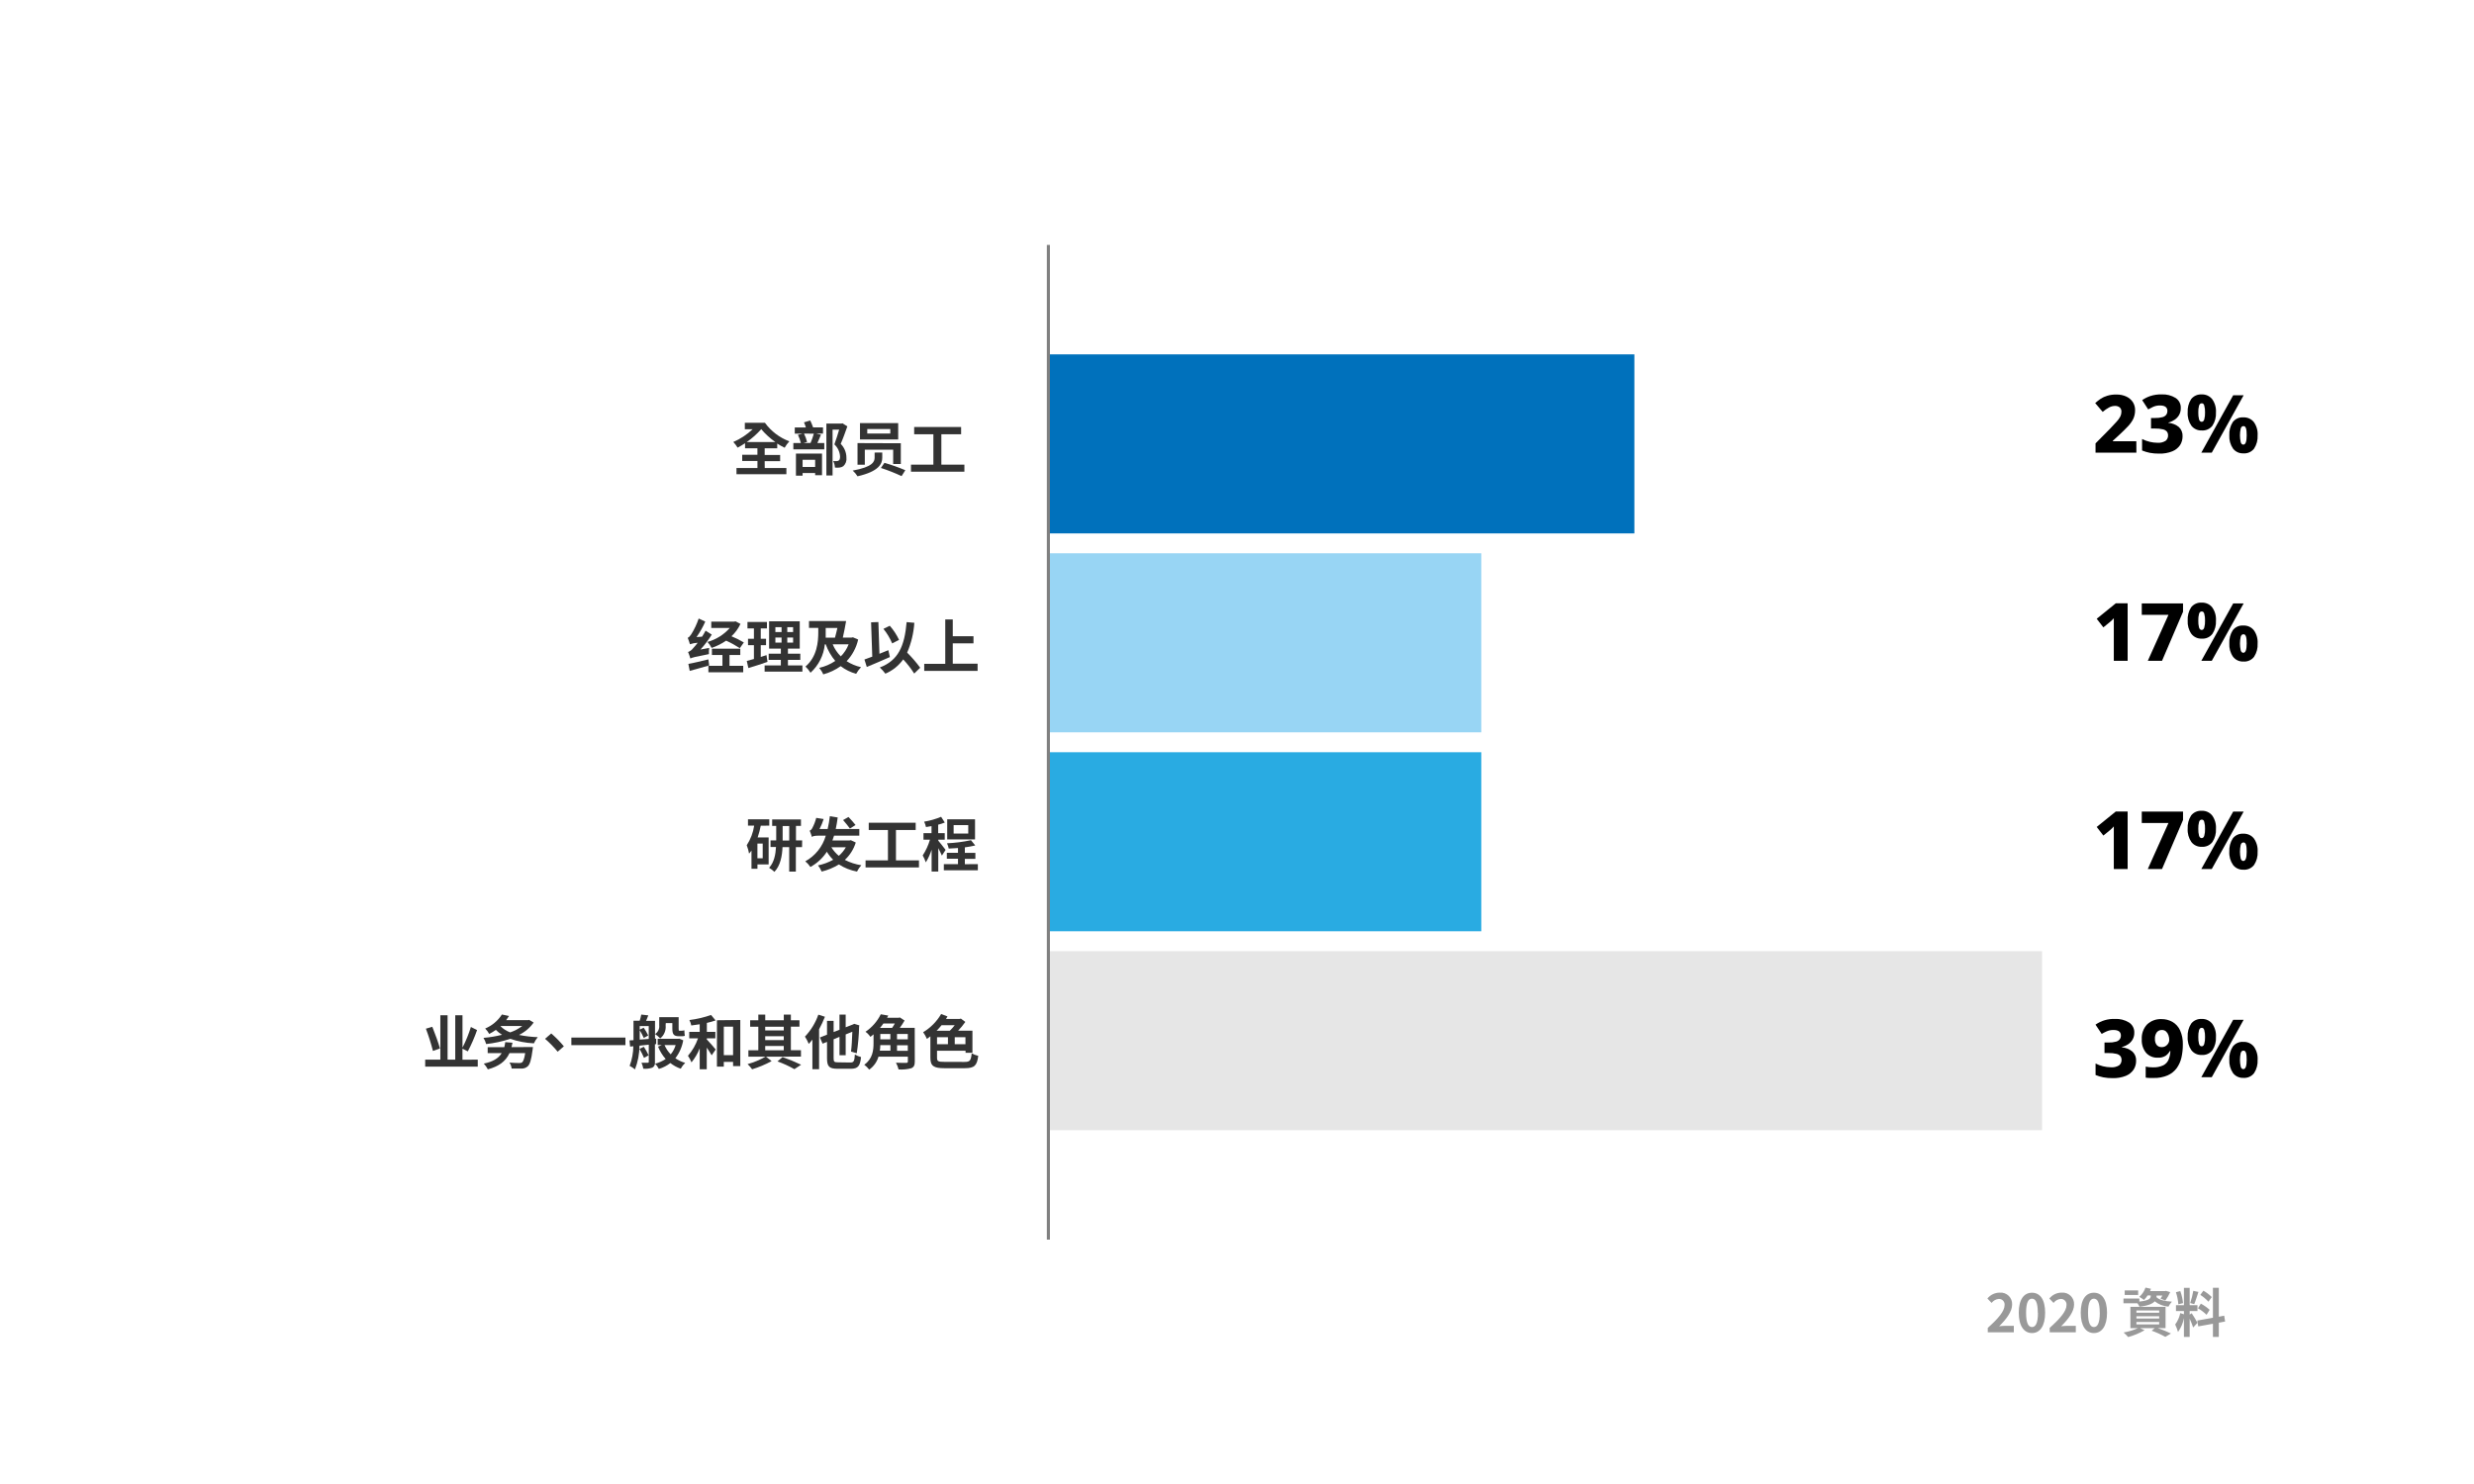
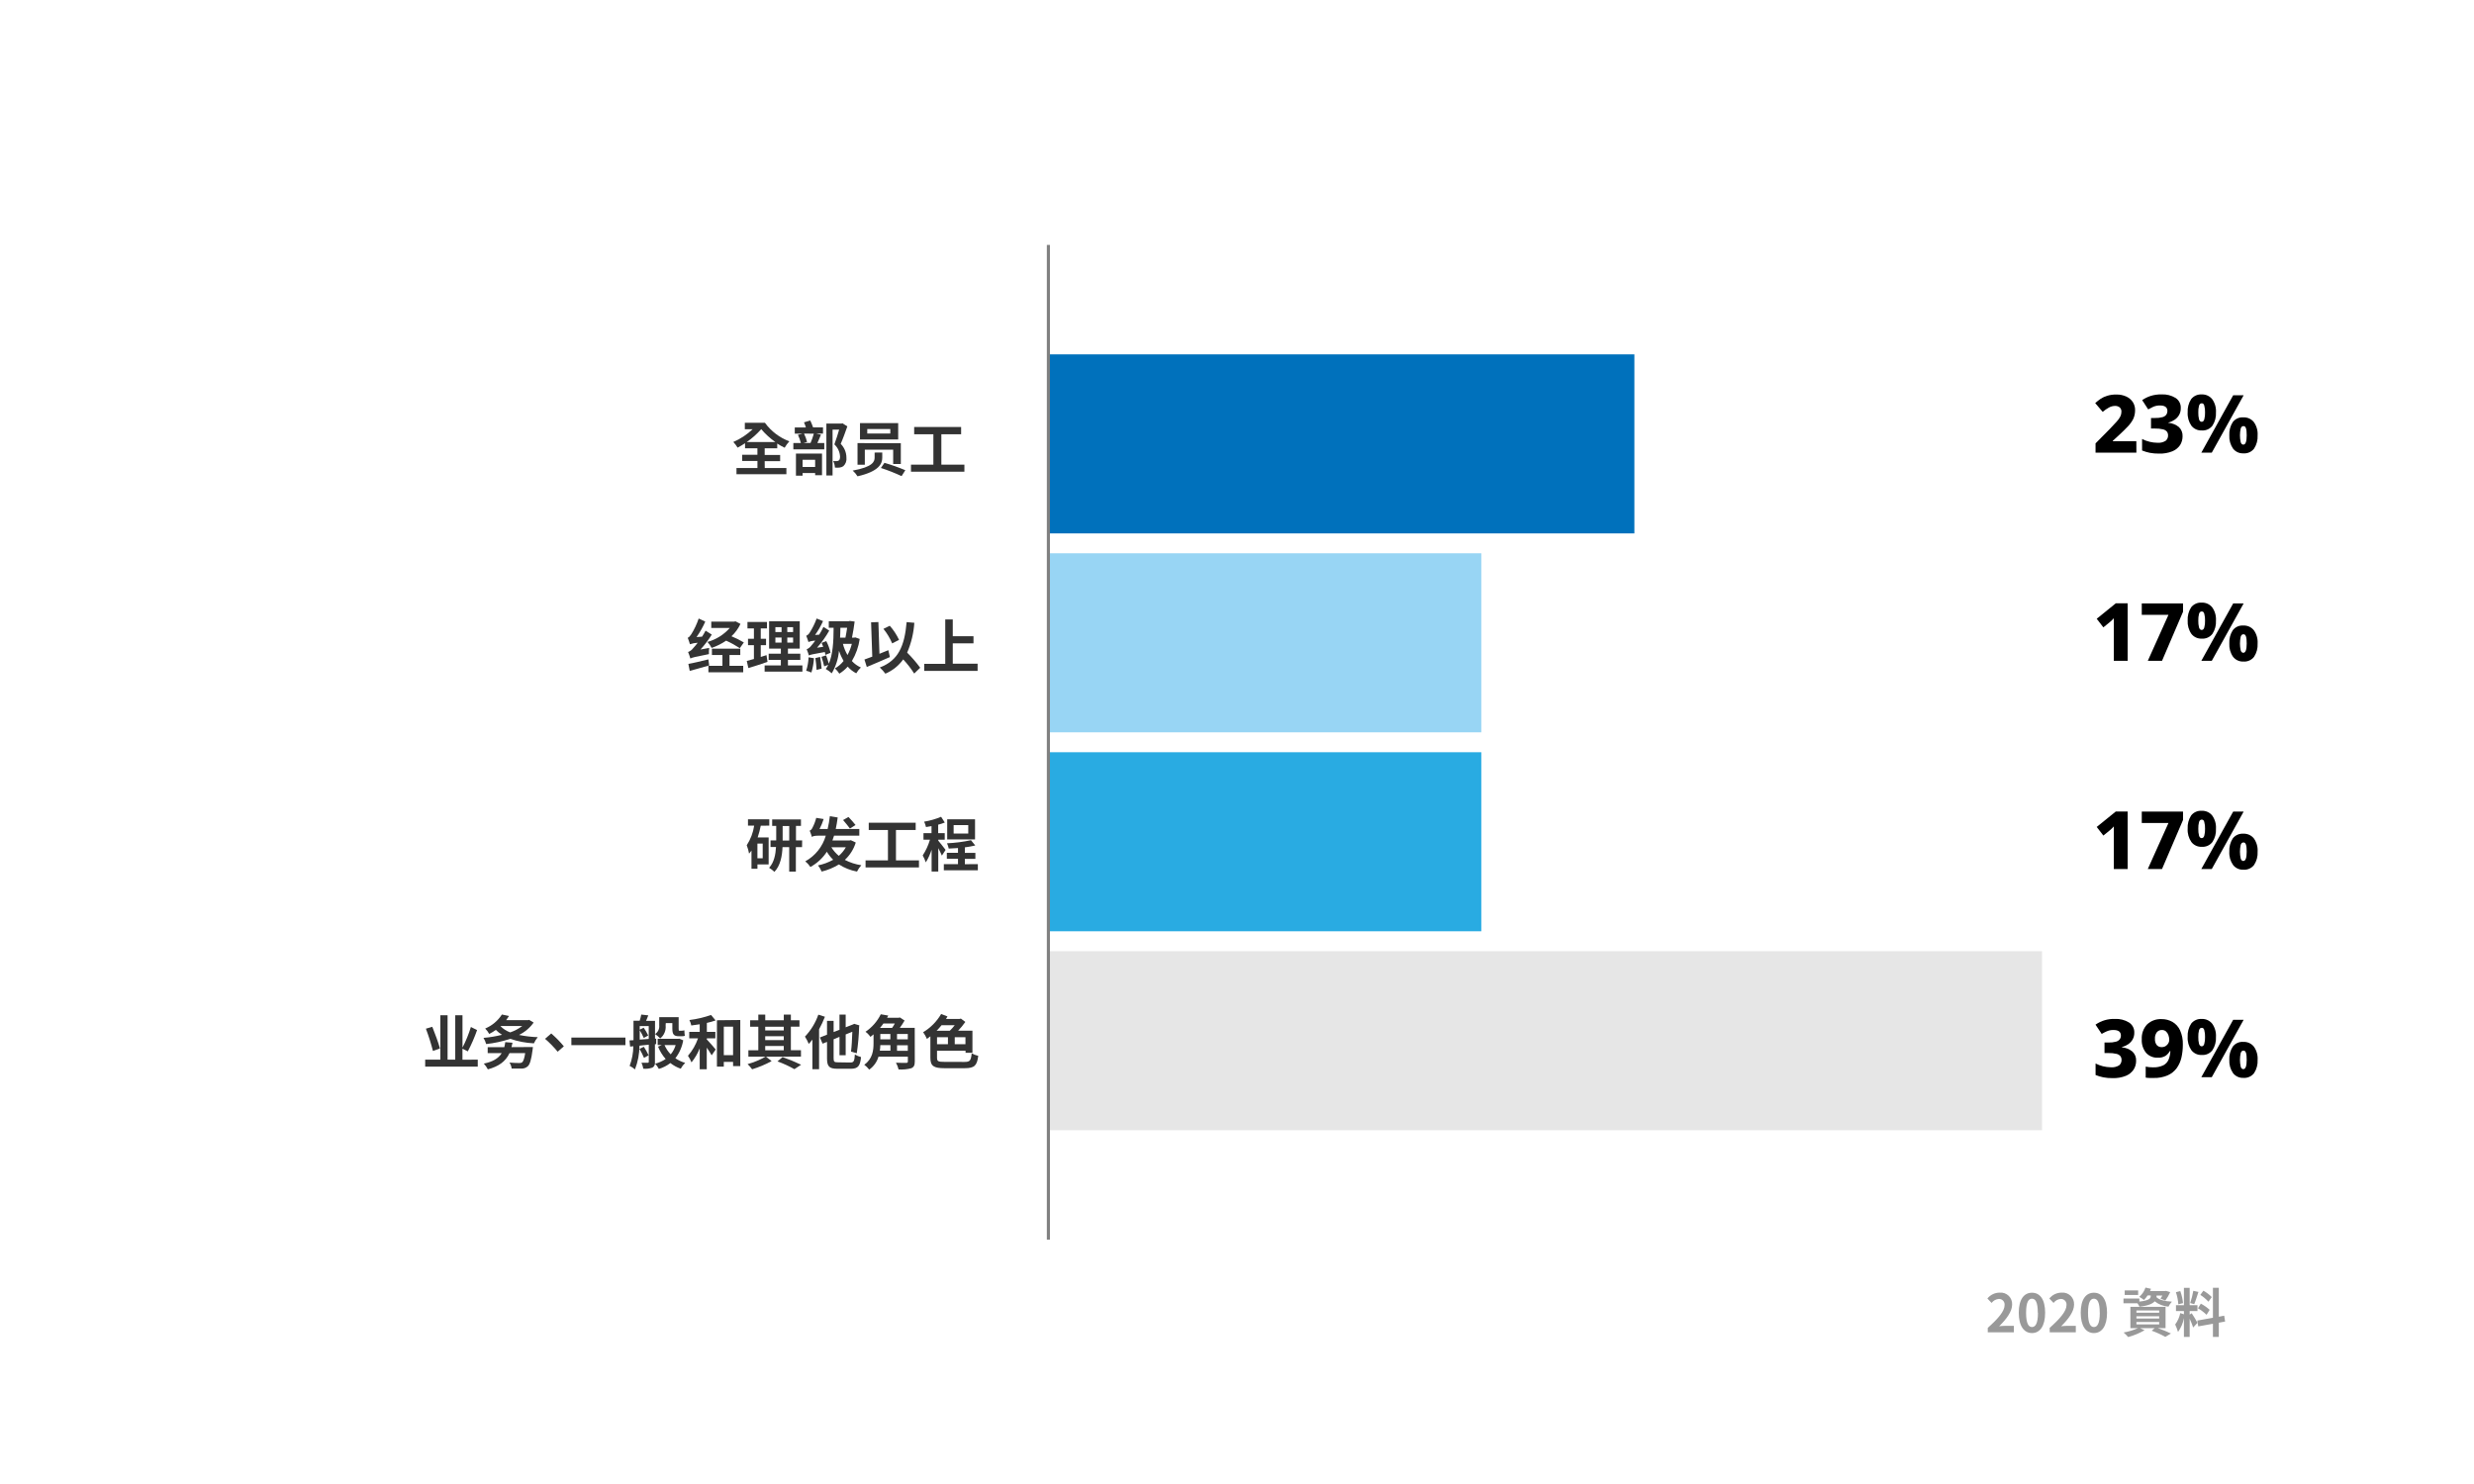
<svg xmlns="http://www.w3.org/2000/svg" viewBox="0 0 800 480">
  <defs>
    <style>.a{fill:#e6e6e6;}.b{fill:#29abe2;}.c{fill:#98d5f4;}.d{fill:#0071bc;}.e{fill:none;stroke:gray;stroke-miterlimit:10;}.f{fill:#333;}.g{fill:#999;}</style>
  </defs>
  <rect class="a" x="339.01" y="307.66" width="321.32" height="57.91" />
  <rect class="b" x="339.01" y="243.31" width="139.99" height="57.91" />
  <rect class="c" x="339.01" y="178.96" width="139.99" height="57.91" />
  <rect class="d" x="339.01" y="114.62" width="189.49" height="57.91" />
  <line class="e" x1="339.01" y1="400.96" x2="339.01" y2="79.22" />
  <path d="M690.83,146.41H677.62v-3l4.6-4.65c.94-1,1.68-1.77,2.24-2.4a7.61,7.61,0,0,0,1.18-1.65,3.43,3.43,0,0,0,.35-1.52,1.73,1.73,0,0,0-.58-1.44,2.37,2.37,0,0,0-1.47-.46,4.15,4.15,0,0,0-1.94.5,11.77,11.77,0,0,0-2.07,1.43l-2.42-2.84a17.73,17.73,0,0,1,1.72-1.36,8,8,0,0,1,2.15-1,9.55,9.55,0,0,1,3-.41,7.33,7.33,0,0,1,3.23.67,5.09,5.09,0,0,1,2.08,1.79,4.74,4.74,0,0,1,.72,2.59,6.7,6.7,0,0,1-.59,2.83A10.06,10.06,0,0,1,688,138c-.78.83-1.74,1.76-2.86,2.8l-1.93,1.77v.16h7.6Z" />
  <path d="M705.18,132a4.33,4.33,0,0,1-.55,2.24,4.63,4.63,0,0,1-1.47,1.55,6.69,6.69,0,0,1-2,.89v.08a6.17,6.17,0,0,1,3.41,1.37,3.82,3.82,0,0,1,1.19,3,5.27,5.27,0,0,1-.8,2.84,5.56,5.56,0,0,1-2.49,2,10.63,10.63,0,0,1-4.32.75,15.37,15.37,0,0,1-3-.26,14.19,14.19,0,0,1-2.48-.75v-3.72a10.73,10.73,0,0,0,2.5.92,10.62,10.62,0,0,0,2.39.3,4.35,4.35,0,0,0,2.74-.64,2.16,2.16,0,0,0,.77-1.75,2,2,0,0,0-.36-1.2,2.35,2.35,0,0,0-1.29-.75,9.77,9.77,0,0,0-2.59-.26h-1.27V135.2h1.3a8.15,8.15,0,0,0,2.44-.28,2.28,2.28,0,0,0,1.21-.8,2,2,0,0,0,.35-1.15c0-1.22-.8-1.82-2.39-1.82a5.22,5.22,0,0,0-2.28.47,16.89,16.89,0,0,0-1.54.8l-1.95-3a10.72,10.72,0,0,1,2.6-1.31,10.89,10.89,0,0,1,3.69-.54,7.87,7.87,0,0,1,4.52,1.15A3.69,3.69,0,0,1,705.18,132Z" />
  <path d="M711.94,127.58a4.1,4.1,0,0,1,3.4,1.53,6.62,6.62,0,0,1,1.22,4.27,7.15,7.15,0,0,1-1.14,4.31,4,4,0,0,1-3.48,1.54,4,4,0,0,1-3.33-1.54,6.88,6.88,0,0,1-1.2-4.31,7.13,7.13,0,0,1,1.12-4.27A4,4,0,0,1,711.94,127.58Zm0,2.87c-.4,0-.68.25-.85.75a7.71,7.71,0,0,0-.24,2.21,8.09,8.09,0,0,0,.24,2.24c.17.52.45.78.85.78s.68-.26.84-.78a7.67,7.67,0,0,0,.25-2.24,7.31,7.31,0,0,0-.25-2.21Q712.59,130.45,712,130.45Zm13.57-2.6-10.3,18.56h-3.38l10.3-18.56Zm-.1,7.15a4.1,4.1,0,0,1,3.4,1.52,6.62,6.62,0,0,1,1.22,4.27,7.17,7.17,0,0,1-1.14,4.31,4,4,0,0,1-3.48,1.54,4,4,0,0,1-3.33-1.54,6.9,6.9,0,0,1-1.2-4.31,7.13,7.13,0,0,1,1.12-4.27A3.94,3.94,0,0,1,725.46,135Zm0,2.83c-.4,0-.68.26-.85.78a10.3,10.3,0,0,0,0,4.42c.17.52.45.78.85.78.73,0,1.09-1,1.09-3S726.24,137.83,725.51,137.83Z" />
  <path d="M688,213.74h-4.47v-10c0-.22,0-.56,0-1s0-.93,0-1.43,0-1,0-1.35a7,7,0,0,1-.57.61c-.24.23-.47.44-.67.61l-2.14,1.74L678,200.14l6.17-5H688Z" />
  <path d="M694.52,213.74l6.68-14.87h-8.63v-3.69h13.34v2.7l-6.79,15.86Z" />
  <path d="M711.94,194.92a4.13,4.13,0,0,1,3.4,1.52,6.63,6.63,0,0,1,1.22,4.28,7.13,7.13,0,0,1-1.14,4.3,4,4,0,0,1-3.48,1.55,4,4,0,0,1-3.33-1.55,6.87,6.87,0,0,1-1.2-4.3,7.15,7.15,0,0,1,1.12-4.28A4,4,0,0,1,711.94,194.92Zm0,2.86c-.4,0-.68.25-.85.75a7.76,7.76,0,0,0-.24,2.21,8,8,0,0,0,.24,2.24c.17.52.45.78.85.78s.68-.26.84-.78a7.62,7.62,0,0,0,.25-2.24,7.35,7.35,0,0,0-.25-2.21Q712.59,197.78,712,197.78Zm13.57-2.6-10.3,18.56h-3.38l10.3-18.56Zm-.1,7.15a4.1,4.1,0,0,1,3.4,1.52,6.63,6.63,0,0,1,1.22,4.28,7.13,7.13,0,0,1-1.14,4.3,4,4,0,0,1-3.48,1.55,4,4,0,0,1-3.33-1.55,6.87,6.87,0,0,1-1.2-4.3,7.15,7.15,0,0,1,1.12-4.28A3.94,3.94,0,0,1,725.46,202.33Zm0,2.83c-.4,0-.68.26-.85.78a10.3,10.3,0,0,0,0,4.42c.17.52.45.78.85.78.73,0,1.09-1,1.09-3S726.24,205.16,725.51,205.16Z" />
  <path d="M688,281.08h-4.47v-10c0-.23,0-.57,0-1s0-.93,0-1.43,0-.95,0-1.35a5.84,5.84,0,0,1-.57.61c-.24.24-.47.44-.67.61l-2.14,1.74L678,267.48l6.17-5H688Z" />
  <path d="M694.52,281.08l6.68-14.88h-8.63v-3.69h13.34v2.71l-6.79,15.86Z" />
  <path d="M711.94,262.25a4.13,4.13,0,0,1,3.4,1.52,6.65,6.65,0,0,1,1.22,4.28,7.11,7.11,0,0,1-1.14,4.3,4,4,0,0,1-3.48,1.55,4,4,0,0,1-3.33-1.55,6.85,6.85,0,0,1-1.2-4.3,7.17,7.17,0,0,1,1.12-4.28A4,4,0,0,1,711.94,262.25Zm0,2.86c-.4,0-.68.25-.85.76a7.71,7.71,0,0,0-.24,2.21,8,8,0,0,0,.24,2.23c.17.52.45.78.85.78s.68-.26.84-.78a7.55,7.55,0,0,0,.25-2.23,7.31,7.31,0,0,0-.25-2.21C712.67,265.36,712.39,265.11,712,265.11Zm13.57-2.6-10.3,18.57h-3.38l10.3-18.57Zm-.1,7.15a4.13,4.13,0,0,1,3.4,1.52,6.65,6.65,0,0,1,1.22,4.28,7.11,7.11,0,0,1-1.14,4.3,4,4,0,0,1-3.48,1.55,4,4,0,0,1-3.33-1.55,6.85,6.85,0,0,1-1.2-4.3,7.17,7.17,0,0,1,1.12-4.28A4,4,0,0,1,725.46,269.66Zm0,2.84c-.4,0-.68.26-.85.78a10.3,10.3,0,0,0,0,4.42c.17.52.45.78.85.78.73,0,1.09-1,1.09-3S726.24,272.5,725.51,272.5Z" />
  <path d="M690.15,334a4.33,4.33,0,0,1-.55,2.24,4.63,4.63,0,0,1-1.47,1.55,6.69,6.69,0,0,1-2,.89v.08a6.13,6.13,0,0,1,3.41,1.37,3.78,3.78,0,0,1,1.2,3,5.19,5.19,0,0,1-.81,2.84,5.53,5.53,0,0,1-2.48,2,10.68,10.68,0,0,1-4.33.75,15.26,15.26,0,0,1-3-.26,14,14,0,0,1-2.49-.75v-3.72a11.16,11.16,0,0,0,4.89,1.22,4.4,4.4,0,0,0,2.75-.64,2.15,2.15,0,0,0,.76-1.75,2,2,0,0,0-.36-1.2,2.28,2.28,0,0,0-1.29-.75,9.72,9.72,0,0,0-2.59-.26h-1.27V337.2h1.3a8.1,8.1,0,0,0,2.44-.28,2.24,2.24,0,0,0,1.21-.8,1.91,1.91,0,0,0,.35-1.15c0-1.22-.79-1.82-2.39-1.82a5.15,5.15,0,0,0-2.27.47,16,16,0,0,0-1.55.8l-2-3a10.38,10.38,0,0,1,6.29-1.85,7.91,7.91,0,0,1,4.53,1.15A3.7,3.7,0,0,1,690.15,334Z" />
  <path d="M705.85,337.88a18.64,18.64,0,0,1-.45,4.17,9.51,9.51,0,0,1-1.54,3.45,7.24,7.24,0,0,1-2.91,2.32,10.84,10.84,0,0,1-4.59.85c-.36,0-.79,0-1.28,0s-.91-.07-1.24-.12V345a11,11,0,0,0,2.29.23,7.26,7.26,0,0,0,3.42-.66,3.7,3.7,0,0,0,1.7-1.86,8.25,8.25,0,0,0,.57-2.76h-.15a5,5,0,0,1-1.38,1.54,4.36,4.36,0,0,1-2.55.62,4.82,4.82,0,0,1-3.77-1.56,6.4,6.4,0,0,1-1.4-4.42,6.48,6.48,0,0,1,1.71-4.77,6.37,6.37,0,0,1,4.71-1.73,6.93,6.93,0,0,1,3.48.89,6.06,6.06,0,0,1,2.47,2.71A10.44,10.44,0,0,1,705.85,337.88Zm-6.76-4.73a2.06,2.06,0,0,0-1.63.7,3.24,3.24,0,0,0-.63,2.21,3,3,0,0,0,.55,1.92,2,2,0,0,0,1.66.71,2.23,2.23,0,0,0,1.74-.75,2.29,2.29,0,0,0,.68-1.57,4.62,4.62,0,0,0-.26-1.52,2.92,2.92,0,0,0-.78-1.22A1.89,1.89,0,0,0,699.09,333.15Z" />
  <path d="M711.94,329.58a4.1,4.1,0,0,1,3.4,1.53,6.62,6.62,0,0,1,1.22,4.27,7.15,7.15,0,0,1-1.14,4.31,4,4,0,0,1-3.48,1.54,4,4,0,0,1-3.33-1.54,6.88,6.88,0,0,1-1.2-4.31,7.13,7.13,0,0,1,1.12-4.27A4,4,0,0,1,711.94,329.58Zm0,2.87c-.4,0-.68.25-.85.75a7.71,7.71,0,0,0-.24,2.21,8,8,0,0,0,.24,2.23c.17.53.45.79.85.79s.68-.26.84-.79a7.55,7.55,0,0,0,.25-2.23,7.31,7.31,0,0,0-.25-2.21Q712.59,332.45,712,332.45Zm13.57-2.6-10.3,18.56h-3.38l10.3-18.56Zm-.1,7.15a4.1,4.1,0,0,1,3.4,1.52,6.62,6.62,0,0,1,1.22,4.27,7.17,7.17,0,0,1-1.14,4.31,4,4,0,0,1-3.48,1.54,4,4,0,0,1-3.33-1.54,6.9,6.9,0,0,1-1.2-4.31,7.13,7.13,0,0,1,1.12-4.27A3.94,3.94,0,0,1,725.46,337Zm0,2.83c-.4,0-.68.26-.85.78a10.3,10.3,0,0,0,0,4.42c.17.52.45.78.85.78.73,0,1.09-1,1.09-3S726.24,339.83,725.51,339.83Z" />
  <path class="f" d="M247.29,151.39h7v2H238.15v-2h6.78v-2.3H240v-2h4.92V145h-4v-1.64a23,23,0,0,1-2.41,1.43,9.32,9.32,0,0,0-1.39-1.83,21.31,21.31,0,0,0,6.25-4.12h-2.52v-2.09h6.5a17.2,17.2,0,0,0,7.9,6,10.63,10.63,0,0,0-1.52,2.07,19,19,0,0,1-2.4-1.35V145h-4.06v2.16h5v2h-5Zm3.42-8.42a24.48,24.48,0,0,1-4.56-4.16,25.85,25.85,0,0,1-4.67,4.16Z" />
  <path class="f" d="M265.47,140.6c-.4.91-.78,1.9-1.16,2.69h2.23v2.06h-10v-2.06h2.43a13.86,13.86,0,0,0-.95-2.65l1.54-.38H257v-2h3.59a11.62,11.62,0,0,0-.61-1.65L262,136a18.92,18.92,0,0,1,.92,2.24h3.21v2h-2.23Zm-8.09,6.11h8.43v7h-2.22V153h-4.06v.86h-2.15Zm2.15,2v2.32h4.06v-2.32Zm.45-8.47a13.28,13.28,0,0,1,1,2.71l-1.14.32h2.26a22.22,22.22,0,0,0,1.06-3ZM274,137.92c-.65,1.82-1.42,4-2.15,5.64A6.34,6.34,0,0,1,273.7,148a3.21,3.21,0,0,1-1,2.79,2.71,2.71,0,0,1-1.25.45,7.07,7.07,0,0,1-1.47,0,5.17,5.17,0,0,0-.55-2.09c.42,0,.8,0,1.07,0a1.29,1.29,0,0,0,.7-.19c.32-.19.44-.66.44-1.31a5.72,5.72,0,0,0-1.84-3.91c.53-1.39,1.12-3.33,1.55-4.77h-2.13V153.8h-2V137h4.9l.32-.08Z" />
  <path class="f" d="M285.29,146.37v1.69c0,2-1.14,4.43-8,6a8.34,8.34,0,0,0-1.56-1.85c6.52-1.17,7.09-2.92,7.09-4.19v-1.64Zm6-3v6.7h-2.47v-4.63h-9.17v4.88h-2.36v-7Zm-.85-6.52v5.3H278.09v-5.3Zm-10,3.38h7.45v-1.46h-7.45ZM286,149.7a63.4,63.4,0,0,1,6.75,2.39L291.54,154a59.16,59.16,0,0,0-6.69-2.64Z" />
  <path class="f" d="M311.85,150.29v2.28H294.58v-2.28h7.24v-9.83h-6.21v-2.35h15.18v2.35H304.4v9.83Z" />
  <path class="f" d="M229.32,209.57a11.6,11.6,0,0,0-.08,2c-4.69.91-5.49,1.14-6,1.42a20,20,0,0,0-.74-2.1,3.54,3.54,0,0,0,1.61-1.2,22.49,22.49,0,0,0,1.5-1.79,9,9,0,0,0-2.51.48,19.44,19.44,0,0,0-.72-2.09c.38-.12.72-.5,1.14-1.12a24.06,24.06,0,0,0,2.41-5.11l2.13,1a28.61,28.61,0,0,1-2.83,5l1.79-.13a21.35,21.35,0,0,0,1.14-1.94l2,1.27a32.56,32.56,0,0,1-3.65,4.83Zm0,5.67c-2.17.64-4.49,1.27-6.29,1.76l-.44-2.26c1.65-.28,4.08-.89,6.48-1.46Zm9.91-5.59a32.69,32.69,0,0,0-4.42-2.43,19.69,19.69,0,0,1-4.7,2.35,8.19,8.19,0,0,0-1.35-1.93,15,15,0,0,0,7.22-4.52H230v-2.06h7.42l.42-.09,1.6.83a12.91,12.91,0,0,1-2.91,4,28.69,28.69,0,0,1,4,2Zm-3.34,5.72h4.44v2.09H229.07v-2.09h4.54v-3.5h-3.4v-2.05h9.17v2.05h-3.49Z" />
  <path class="f" d="M248.18,214.08c-2.09.74-4.37,1.46-6.19,2l-.51-2.3c.66-.17,1.44-.38,2.31-.63v-4.46h-1.91v-2.07h1.91v-3.35H241.7v-2.1H248v2.1h-2v3.35h1.71v2.07h-1.71v3.8c.63-.19,1.25-.38,1.86-.59Zm11.29,1.16v2H247.25v-2h5.25v-1.81h-3.94v-2h3.94v-1.64h-3.8v-8.83h9.91v8.83h-3.82v1.64h4v2h-4v1.81Zm-8.74-10.81h2v-1.58h-2Zm0,3.42h2v-1.64h-2Zm5.73-5h-1.88v1.58h1.88Zm0,3.36h-1.88v1.64h1.88Z" />
-   <path class="f" d="M277.5,206.86a15.1,15.1,0,0,1-3.73,7,14.43,14.43,0,0,0,4.66,1.94,11.06,11.06,0,0,0-1.58,2.14,14.17,14.17,0,0,1-5-2.47,17.69,17.69,0,0,1-5.64,2.66,8.26,8.26,0,0,0-1.31-2.11,15,15,0,0,0,5.19-2.24,17.45,17.45,0,0,1-3.08-5.37h-.29a14.37,14.37,0,0,1-4.63,9.19,9.6,9.6,0,0,0-1.63-2c3.76-3.21,4.14-8,4.14-11.07v-1.44h-3v-2.21h12c-.3,1.75-.7,3.76-1.06,5.34h2.85l.41-.09ZM267,204.58c0,.53,0,1.08,0,1.67H270c.27-.95.53-2.05.78-3.13H267Zm2.26,3.82a12.05,12.05,0,0,0,2.62,3.91,11.09,11.09,0,0,0,2.53-3.91Z" />
+   <path class="f" d="M263.21,212.9a20.58,20.58,0,0,1-.83,4.63,9.32,9.32,0,0,0-1.69-.58,16.1,16.1,0,0,0,.77-4.34Zm-2.51-7.26a2.33,2.33,0,0,0,1.11-1,22.92,22.92,0,0,0,2.26-4.58l2.07.83a25.75,25.75,0,0,1-2.57,4.49l1.33-.1a20.35,20.35,0,0,0,1.37-2.51l1.88,1.2a31.55,31.55,0,0,1-3.95,5.53l2-.29c-.17-.45-.34-.89-.53-1.27l1.52-.57a15.31,15.31,0,0,1,1.37,3.78l-1.65.67a8.56,8.56,0,0,0-.19-.93c-4,.72-4.73.87-5.15,1.12a16.62,16.62,0,0,0-.72-2,3.44,3.44,0,0,0,1.54-1.25,18.58,18.58,0,0,0,1.23-1.54,6.34,6.34,0,0,0-2.2.44A19,19,0,0,0,260.7,205.64Zm4.49,6.84a34.16,34.16,0,0,1,.49,3.78l-1.63.42a32.47,32.47,0,0,0-.4-3.82ZM278,206.67a19.31,19.31,0,0,1-2.53,7.14,8.65,8.65,0,0,0,2.91,2.09,8.22,8.22,0,0,0-1.5,1.88,9.25,9.25,0,0,1-2.76-2.16,12.48,12.48,0,0,1-2.71,2.28,7.78,7.78,0,0,0-1.43-1.7,9.45,9.45,0,0,0,2.8-2.41,19.28,19.28,0,0,1-1.49-3.27,17.09,17.09,0,0,1-2.33,7.26,10.86,10.86,0,0,0-1.94-1.4,8.38,8.38,0,0,0,.8-1.33l-1.31.47a26.78,26.78,0,0,0-.88-3.06l1.5-.49a27.27,27.27,0,0,1,.88,2.7c1.27-2.91,1.54-7,1.55-11.61H268v-2.13h6.46l.32-.09,1.58.2c-.19,1.64-.54,3.56-.86,5.21h.7l.37-.08Zm-6.25-3.61c0,1.1-.06,2.16-.1,3.19h1.73c.21-1,.4-2.18.55-3.19Zm.82,5.2a13.77,13.77,0,0,0,1.48,3.61,15.85,15.85,0,0,0,1.4-3.61Z" />
  <path class="f" d="M287.76,212.52c-2.51,1.12-5.32,2.32-7.47,3.21l-.76-2.41c.72-.25,1.58-.55,2.53-.93l-.38-11.1,2.36-.09.34,10.27,2.87-1.17Zm7.86,5.34a32.64,32.64,0,0,0-3.55-4.58,13.73,13.73,0,0,1-5.77,4.62,13.75,13.75,0,0,0-1.81-2c6-2.28,8-6.88,8.68-14.68l2.49.22a29.2,29.2,0,0,1-2.32,9.65,41.31,41.31,0,0,1,4.22,4.89Zm-7.12-9.75a19.28,19.28,0,0,0-2.83-4.71l2.05-1a19.28,19.28,0,0,1,3,4.56Z" />
  <path class="f" d="M316.12,214.67V217H298.86v-2.28h6.8V200.36h2.43v5.43h6.7v2.3h-6.7v6.58Z" />
  <path class="f" d="M246,267.08a28.84,28.84,0,0,1-1,3.78h3.55v8.74h-3.62V281H243v-5.9c-.25.36-.52.72-.78,1a13.08,13.08,0,0,0-.76-2.7,15.83,15.83,0,0,0,2.41-6.34h-2V265h6.89v2.05Zm.63,5.77h-1.71v4.75h1.71ZM259.35,274h-2v7.91h-2.15V274h-2.16c-.12,2.8-.67,6-2.63,8a8.61,8.61,0,0,0-1.71-1.31c1.64-1.77,2.11-4.41,2.23-6.73h-1.77v-2.13H251v-4.69h-1.31v-2.09H259v2.09h-1.61v4.69h2Zm-4.14-2.13v-4.69h-2.13v4.69Z" />
  <path class="f" d="M276.72,272.51a12.76,12.76,0,0,1-3.53,5.62,17.13,17.13,0,0,0,5.33,1.73,9.19,9.19,0,0,0-1.4,2.05,16.4,16.4,0,0,1-5.85-2.31,19.4,19.4,0,0,1-5.57,2.31,9.32,9.32,0,0,0-1.18-2,17.06,17.06,0,0,0,4.9-1.82,12.72,12.72,0,0,1-2.05-2.59,14.72,14.72,0,0,1-5.32,4.92,8.23,8.23,0,0,0-1.65-1.82,13.87,13.87,0,0,0,6.63-8.3h-2.47c-1,0-1.82.15-2,.43-.14-.47-.5-1.5-.74-2.05a1.61,1.61,0,0,0,.81-.78,14.31,14.31,0,0,0,1.31-3.36l2.4.38a19.35,19.35,0,0,1-1.33,3.21h2.62a37.45,37.45,0,0,0,.72-4.14l2.53.42c-.17,1.29-.38,2.54-.63,3.72h7.62v2.17h-8.17c-.17.55-.34,1-.53,1.55h5.54l.42-.09Zm-7.89,1.54a11.54,11.54,0,0,0,2.4,2.77,10.26,10.26,0,0,0,2.28-2.77Zm6-6.06c-.48-.7-1.47-1.88-2.21-2.74l1.75-1c.74.8,1.77,1.9,2.28,2.6Z" />
  <path class="f" d="M297.16,278.29v2.28H279.89v-2.28h7.24v-9.83h-6.21v-2.35H296.1v2.35h-6.38v9.83Z" />
  <path class="f" d="M304.57,276.75c-.24-.63-.72-1.56-1.17-2.42v7.57h-2.15v-7.07a18.74,18.74,0,0,1-1.88,4.1,13.75,13.75,0,0,0-1-2.24,19.18,19.18,0,0,0,2.34-5.09h-2.09v-2.11h2.6v-2.28c-.61.11-1.22.23-1.79.3a7.32,7.32,0,0,0-.6-1.74,24.64,24.64,0,0,0,5.49-1.58l1.19,1.86a15.79,15.79,0,0,1-2.14.69v2.75h2.12v2.11H303.4v.3c.49.55,2,2.53,2.37,3Zm11.63,2.75v2h-11v-2h4.58v-1.73h-3.61v-1.93h3.61V274.3c-1,.07-2,.13-3,.17a7.27,7.27,0,0,0-.55-1.71,46.8,46.8,0,0,0,7.75-1l1.38,1.71a33.93,33.93,0,0,1-3.36.61v1.79h3.4v1.93H312v1.73Zm-.91-8h-9V265h9Zm-2.19-4.63h-4.73v2.73h4.73Z" />
  <path class="f" d="M154.49,342.74V345h-17v-2.26h4.9V328.38h2.34v14.36h2.48V328.38h2.34v10.47a40.43,40.43,0,0,0,2.72-6.67l2,1a50.22,50.22,0,0,1-3,6.89l-1.73-.87v3.57ZM140,339.93a69.67,69.67,0,0,0-2.28-7.2l2.07-.61c.89,2.22,2,5.21,2.47,7Z" />
  <path class="f" d="M172.56,330.75a12.56,12.56,0,0,1-4.73,4,36.09,36.09,0,0,0,6.06.72,8.87,8.87,0,0,0-1.25,2,28,28,0,0,1-7.64-1.46,37.84,37.84,0,0,1-7.79,1.69,7.84,7.84,0,0,0-.87-2,36.43,36.43,0,0,0,6-1,10.16,10.16,0,0,1-2-1.58,15.59,15.59,0,0,1-2.14,1.31,7.7,7.7,0,0,0-1.31-1.75,11.94,11.94,0,0,0,5.41-4.54l2.3.48c-.29.45-.59.91-.93,1.35h7.1l.33-.1Zm-.23,7.91s-.05.61-.11.91c-.42,3.23-.89,4.75-1.6,5.36a2.88,2.88,0,0,1-2,.7c-.7,0-1.92,0-3.17,0a4.29,4.29,0,0,0-.71-1.94c1.24.12,2.61.14,3.18.14a1.36,1.36,0,0,0,.91-.21c.38-.31.74-1.24,1-3h-5.07c-1.29,2.77-3.53,4.31-7,5.26a9.4,9.4,0,0,0-1.31-1.86c2.77-.57,4.69-1.6,5.79-3.4h-4.54v-1.92h5.38c.11-.52.23-1,.3-1.62l2.34.19a13.73,13.73,0,0,1-.32,1.43Zm-10.48-6.73a8.61,8.61,0,0,0,3.13,2,14,14,0,0,0,3.9-2.07H162Z" />
  <path class="f" d="M182.33,338.43l-2,1.75a34.41,34.41,0,0,0-4.08-4.18l2-1.73A35.28,35.28,0,0,1,182.33,338.43Z" />
  <path class="f" d="M202.24,335.6v2.45H184.76V335.6Z" />
  <path class="f" d="M220.93,336.49a13.16,13.16,0,0,1-2.54,5.8,11.18,11.18,0,0,0,3.17,1.5,7.58,7.58,0,0,0-1.44,1.88,11.38,11.38,0,0,1-3.35-1.83,11.2,11.2,0,0,1-3.72,1.9,7.8,7.8,0,0,0-1.27-1.76,1.56,1.56,0,0,1-.84,1.35,7,7,0,0,1-2.92.34,7.59,7.59,0,0,0-.59-1.92c.8,0,1.71,0,2,0s.36-.1.36-.38V337.9c-1,.11-2,.23-3,.32a22,22,0,0,1-1.46,7.68,8.09,8.09,0,0,0-1.73-1.14,18.62,18.62,0,0,0,1.2-6.35l-1.05.11-.19-2,1.29-.07v-6.29h2a14.7,14.7,0,0,0,.51-2l2.28.26c-.26.65-.51,1.24-.72,1.77h2.89v5.76l.38,0,0,1.76-.41.06v5.78a4.52,4.52,0,0,1,0,.53,11.83,11.83,0,0,0,3.47-1.54,14,14,0,0,1-2.46-4L214,338h-1.33v-2h6.63l.36-.05Zm-12.68,5.68a22.66,22.66,0,0,0-1.47-2.9l1.41-.69a19.18,19.18,0,0,1,1.54,2.76Zm-1.39-5.91,2.92-.22v-4.16h-2.92v1.17l1.29-.64a18.07,18.07,0,0,1,1.46,2.52l-1.44.8a22,22,0,0,0-1.31-2.51v3Zm8.38-4.59a4.76,4.76,0,0,1-1.75,4.21,10.36,10.36,0,0,0-1.66-1.42,3,3,0,0,0,1.34-2.85V329h6.28v3.68c0,.52,0,.71.25.71h.7a2.9,2.9,0,0,0,.9-.14c0,.55.07,1.28.15,1.79a3.12,3.12,0,0,1-1,.13h-.93c-1.76,0-2.11-.76-2.11-2.53v-1.72h-2.12Zm-.36,6.36a10,10,0,0,0,2,3,8.21,8.21,0,0,0,1.6-3Z" />
  <path class="f" d="M228.54,336.19c.76.76,2.47,2.75,2.88,3.27l-1.29,1.88c-.36-.65-1-1.6-1.59-2.49v7h-2.28v-6.77a16.94,16.94,0,0,1-2.66,4.54,10.08,10.08,0,0,0-1.14-2.12,17.3,17.3,0,0,0,3.25-5.64h-2.83v-2.09h3.38v-2.47c-.93.15-1.85.28-2.72.39a7.36,7.36,0,0,0-.61-1.76,33.29,33.29,0,0,0,7-1.64l1.47,1.77a23.92,23.92,0,0,1-2.83.8v2.91h2.75v2.09h-2.75Zm10.84-6.27v14.91h-2.33v-1.37h-3V345h-2.22v-15Zm-2.33,11.38v-9.22h-3v9.22Z" />
  <path class="f" d="M247.71,341.79l1.8,1.43a33.43,33.43,0,0,1-6.3,2.64,11.35,11.35,0,0,0-1.47-1.67,25.75,25.75,0,0,0,5.8-2.4H242v-2.07h3.21V332.1h-2.64V330h2.64v-1.84h2.24V330h6v-1.84h2.29V330h2.78v2.07h-2.78v7.62H259v2.07Zm-.27-9.69v1.18h6V332.1Zm0,4.33h6v-1.27h-6Zm0,3.29h6v-1.39h-6Zm5.61,2.2a58.08,58.08,0,0,1,6,2.47l-2.17,1.43a36.2,36.2,0,0,0-5.47-2.51Z" />
  <path class="f" d="M266.75,328.87a33.53,33.53,0,0,1-1.89,4.05v12.92H262.7v-9.58c-.4.52-.8,1-1.18,1.39a14.43,14.43,0,0,0-1.23-2.36,19.67,19.67,0,0,0,4.33-7.1Zm8.22,14.8c1.12,0,1.33-.47,1.46-2.6a7.46,7.46,0,0,0,2,.84c-.29,2.83-.95,3.78-3.29,3.78h-4.31c-2.64,0-3.4-.69-3.4-3.33V337l-1.44.57-.86-2,2.3-.9v-4.48h2.13v3.63l1.9-.74v-4.92h2v4.12l2.55-1,.18-.13,1.7.51-.08.36a69.78,69.78,0,0,1-.76,8.65l-1.86-.53c.21-1.6.34-4.11.42-6.42l-2.15.87v6.72h-2v-5.94l-1.9.78v6.15c0,1.12.19,1.31,1.44,1.31Z" />
  <path class="f" d="M295.81,343.33c0,1.24-.3,1.84-1.17,2.2a12.31,12.31,0,0,1-4.07.38,8.87,8.87,0,0,0-.85-2.18c1.33.08,2.88.06,3.3.06s.55-.14.55-.5v-1.5h-9.5a7.81,7.81,0,0,1-3,4.18,8.26,8.26,0,0,0-1.6-1.58c2.72-1.91,3-4.71,3-7v-2.83c-.33.29-.67.56-1,.82a6.79,6.79,0,0,0-1.6-1.65,14.65,14.65,0,0,0,4.94-5.66l2.42.41c-.12.23-.25.48-.38.71h3.76l.36-.1,1.54,1a25.51,25.51,0,0,1-1.54,2.36h4.82Zm-11.15-5.28a13.8,13.8,0,0,1-.15,1.8h3.42v-1.8Zm1-7c-.34.48-.71,1-1.1,1.43h3.91c.3-.44.63-.95.89-1.43Zm-1,5.13h3.25v-1.73h-3.25Zm8.89-1.73h-3.49v1.73h3.49Zm0,5.43v-1.8h-3.49v1.8Z" />
  <path class="f" d="M311.85,343.48c1.82,0,2.11-.42,2.36-2.77a8.4,8.4,0,0,0,2.12.8c-.4,3.11-1.17,4-4.37,4h-6.49c-3.54,0-4.62-.68-4.62-3.4v-6.91c-.38.3-.76.57-1.12.83a11.73,11.73,0,0,0-1.22-2.16,16.59,16.59,0,0,0,5.82-5.89l2.05.78-.48.82h4.37l.44-.12,1.44,1.08a23.63,23.63,0,0,1-2.33,2.84h4.63v7.14h-2.22v-.65H303v2.24c0,1.16.32,1.35,2.39,1.35Zm-7.39-11.87a22.69,22.69,0,0,1-1.6,1.79h4.26a15.52,15.52,0,0,0,1.6-1.79ZM303,337.75h3.53v-2.26H303Zm9.19-2.26h-3.46v2.26h3.46Z" />
  <path class="g" d="M642.77,429.5c3.42-3.06,5.44-5.42,5.44-7.36a1.8,1.8,0,0,0-1.89-2,3.24,3.24,0,0,0-2.31,1.29L642.65,420a5.12,5.12,0,0,1,4-1.9,3.69,3.69,0,0,1,4,3.87c0,2.28-1.89,4.73-4.19,7,.63-.07,1.47-.13,2-.13h2.74v2.1h-8.43Z" />
  <path class="g" d="M652.8,424.6c0-4.35,1.7-6.47,4.27-6.47s4.25,2.14,4.25,6.47-1.7,6.58-4.25,6.58S652.8,428.94,652.8,424.6Zm6.15,0c0-3.52-.81-4.54-1.88-4.54s-1.91,1-1.91,4.54.82,4.63,1.91,4.63S659,428.14,659,424.6Z" />
  <path class="g" d="M662.79,429.5c3.42-3.06,5.44-5.42,5.44-7.36a1.8,1.8,0,0,0-1.88-2,3.24,3.24,0,0,0-2.31,1.29L662.68,420a5.09,5.09,0,0,1,4-1.9,3.69,3.69,0,0,1,4,3.87c0,2.28-1.88,4.73-4.18,7,.63-.07,1.46-.13,2-.13h2.74v2.1h-8.44Z" />
  <path class="g" d="M672.83,424.6c0-4.35,1.7-6.47,4.26-6.47s4.25,2.14,4.25,6.47-1.7,6.58-4.25,6.58S672.83,428.94,672.83,424.6Zm6.15,0c0-3.52-.82-4.54-1.89-4.54s-1.9,1-1.9,4.54.81,4.63,1.9,4.63S679,428.14,679,424.6Z" />
  <path class="g" d="M697.32,419.57c.92.9,2.72,1.33,5,1.45a6.84,6.84,0,0,0-1.12,1.61,8.1,8.1,0,0,1-4.45-1.72c-.65.75-2.06,1.42-4.91,1.74a6.27,6.27,0,0,0-.68-1.11h-4.51V420h5.14v1c3.24-.34,3.67-1.1,3.67-1.73V419h-1a7.48,7.48,0,0,1-1.19,1.47,9.72,9.72,0,0,0-1.5-1,6.85,6.85,0,0,0,2-3l1.77.39c-.09.26-.19.51-.29.75h4.83l.3-.08,1.38.42a14.87,14.87,0,0,1-1.56,2.69l-1.57-.58a9.56,9.56,0,0,0,.6-1h-1.89v.53Zm.46,10c1.56.57,3.23,1.25,4.23,1.75l-1.82,1.09a29.76,29.76,0,0,0-4.42-2l1-.83H692l1.48.68a22.49,22.49,0,0,1-5.31,2.21A13.89,13.89,0,0,0,686.7,431a19.82,19.82,0,0,0,4.64-1.41h-2.45v-6.9h11.37v6.9Zm-6.38-10.71h-4.35v-1.48h4.35Zm-.56,5.74h7.36v-.73h-7.36Zm0,1.87h7.36v-.73h-7.36Zm0,1.91h7.36v-.77h-7.36Z" />
  <path class="g" d="M708.71,424.76c.34.45,1.62,2.58,1.87,3.11l-1.39,1.51a29.21,29.21,0,0,0-1.13-2.84v5.88H706.2v-6.07a11,11,0,0,1-1.91,4.47,15.7,15.7,0,0,0-.92-2.41,9.37,9.37,0,0,0,1.65-3.7l1.18.4v-1.05h-2.57v-1.89h2.57v-5.62h1.86v5.62h2.52v1.89h-2.52v1.15Zm-4.32-2.88a15.89,15.89,0,0,0-.78-3.92l1.41-.36a15.74,15.74,0,0,1,.89,3.89Zm6.5-4c-.45,1.36-.94,3-1.36,3.95l-1.3-.36a25.61,25.61,0,0,0,1-3.95Zm6.59,9.95v4.59h-1.9v-4.25l-4.74.85-.31-1.89,5.05-.9v-9.69h1.9v9.35l1.74-.33.3,1.89Zm-5.81-6.17a14.46,14.46,0,0,1,2.85,2l-1,1.61a14.59,14.59,0,0,0-2.78-2.1Zm2.46-.62a13.72,13.72,0,0,0-2.63-2.21l1-1.36a12.64,12.64,0,0,1,2.7,2.06Z" />
</svg>
